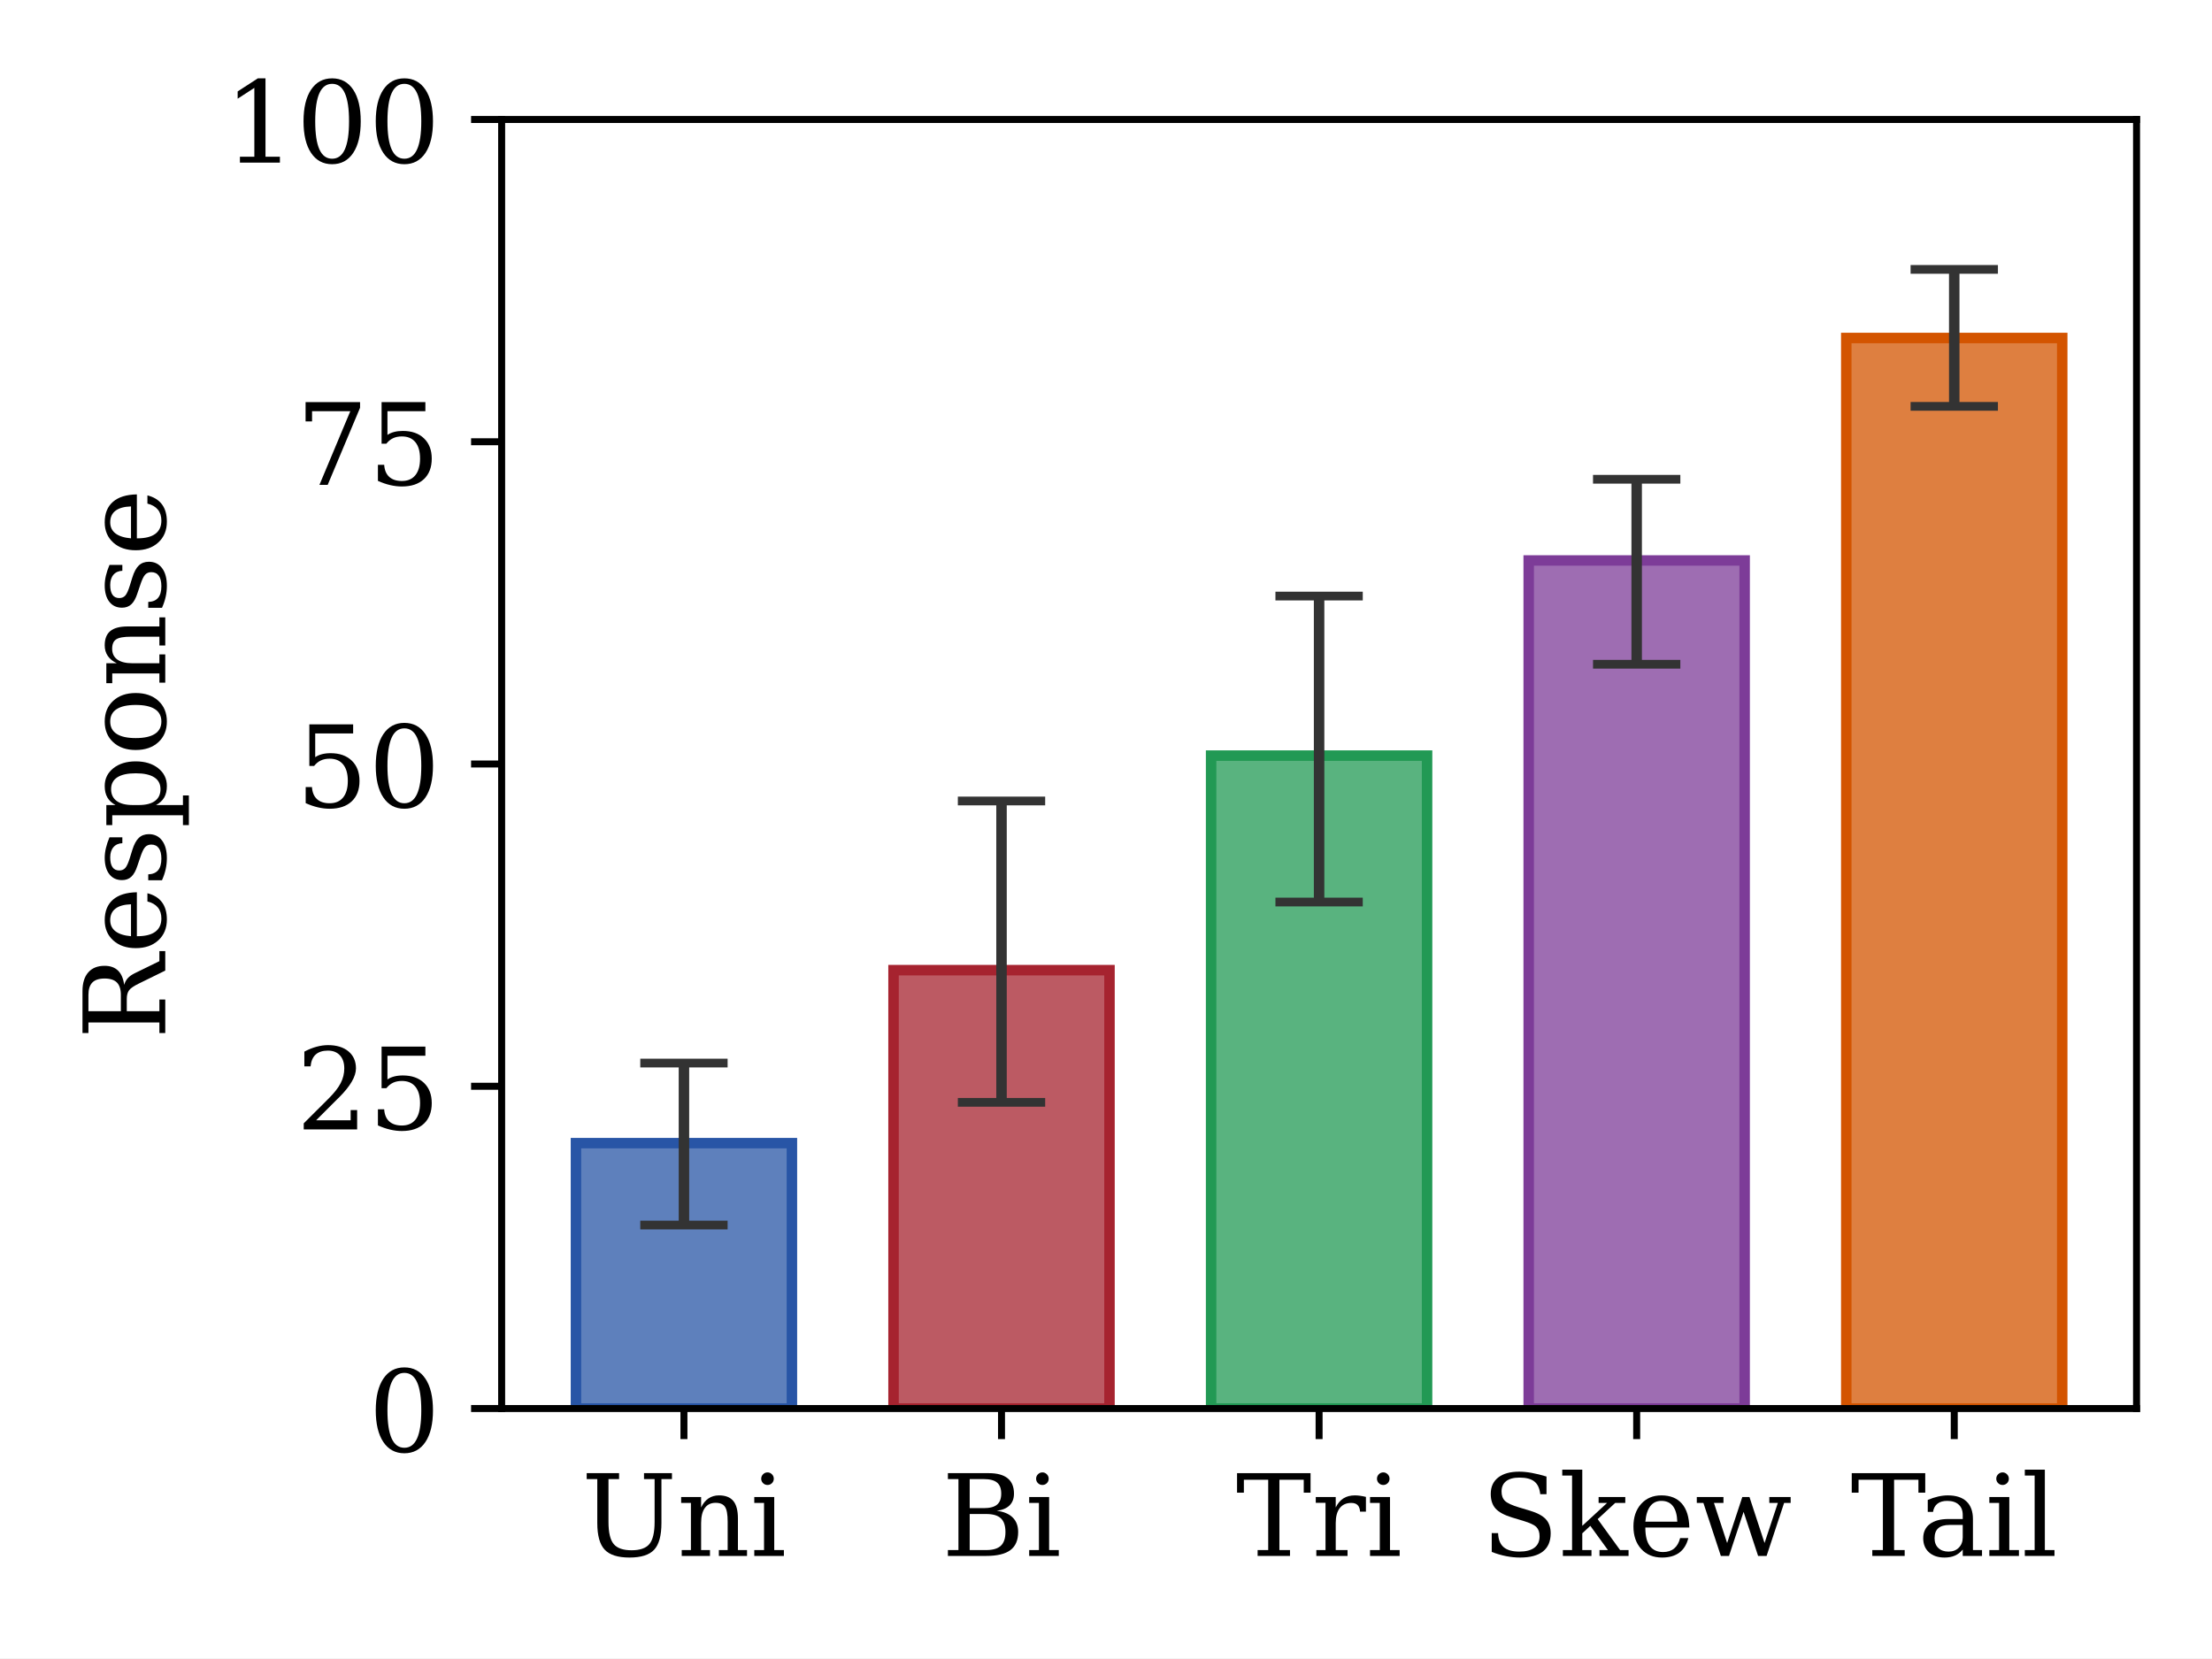
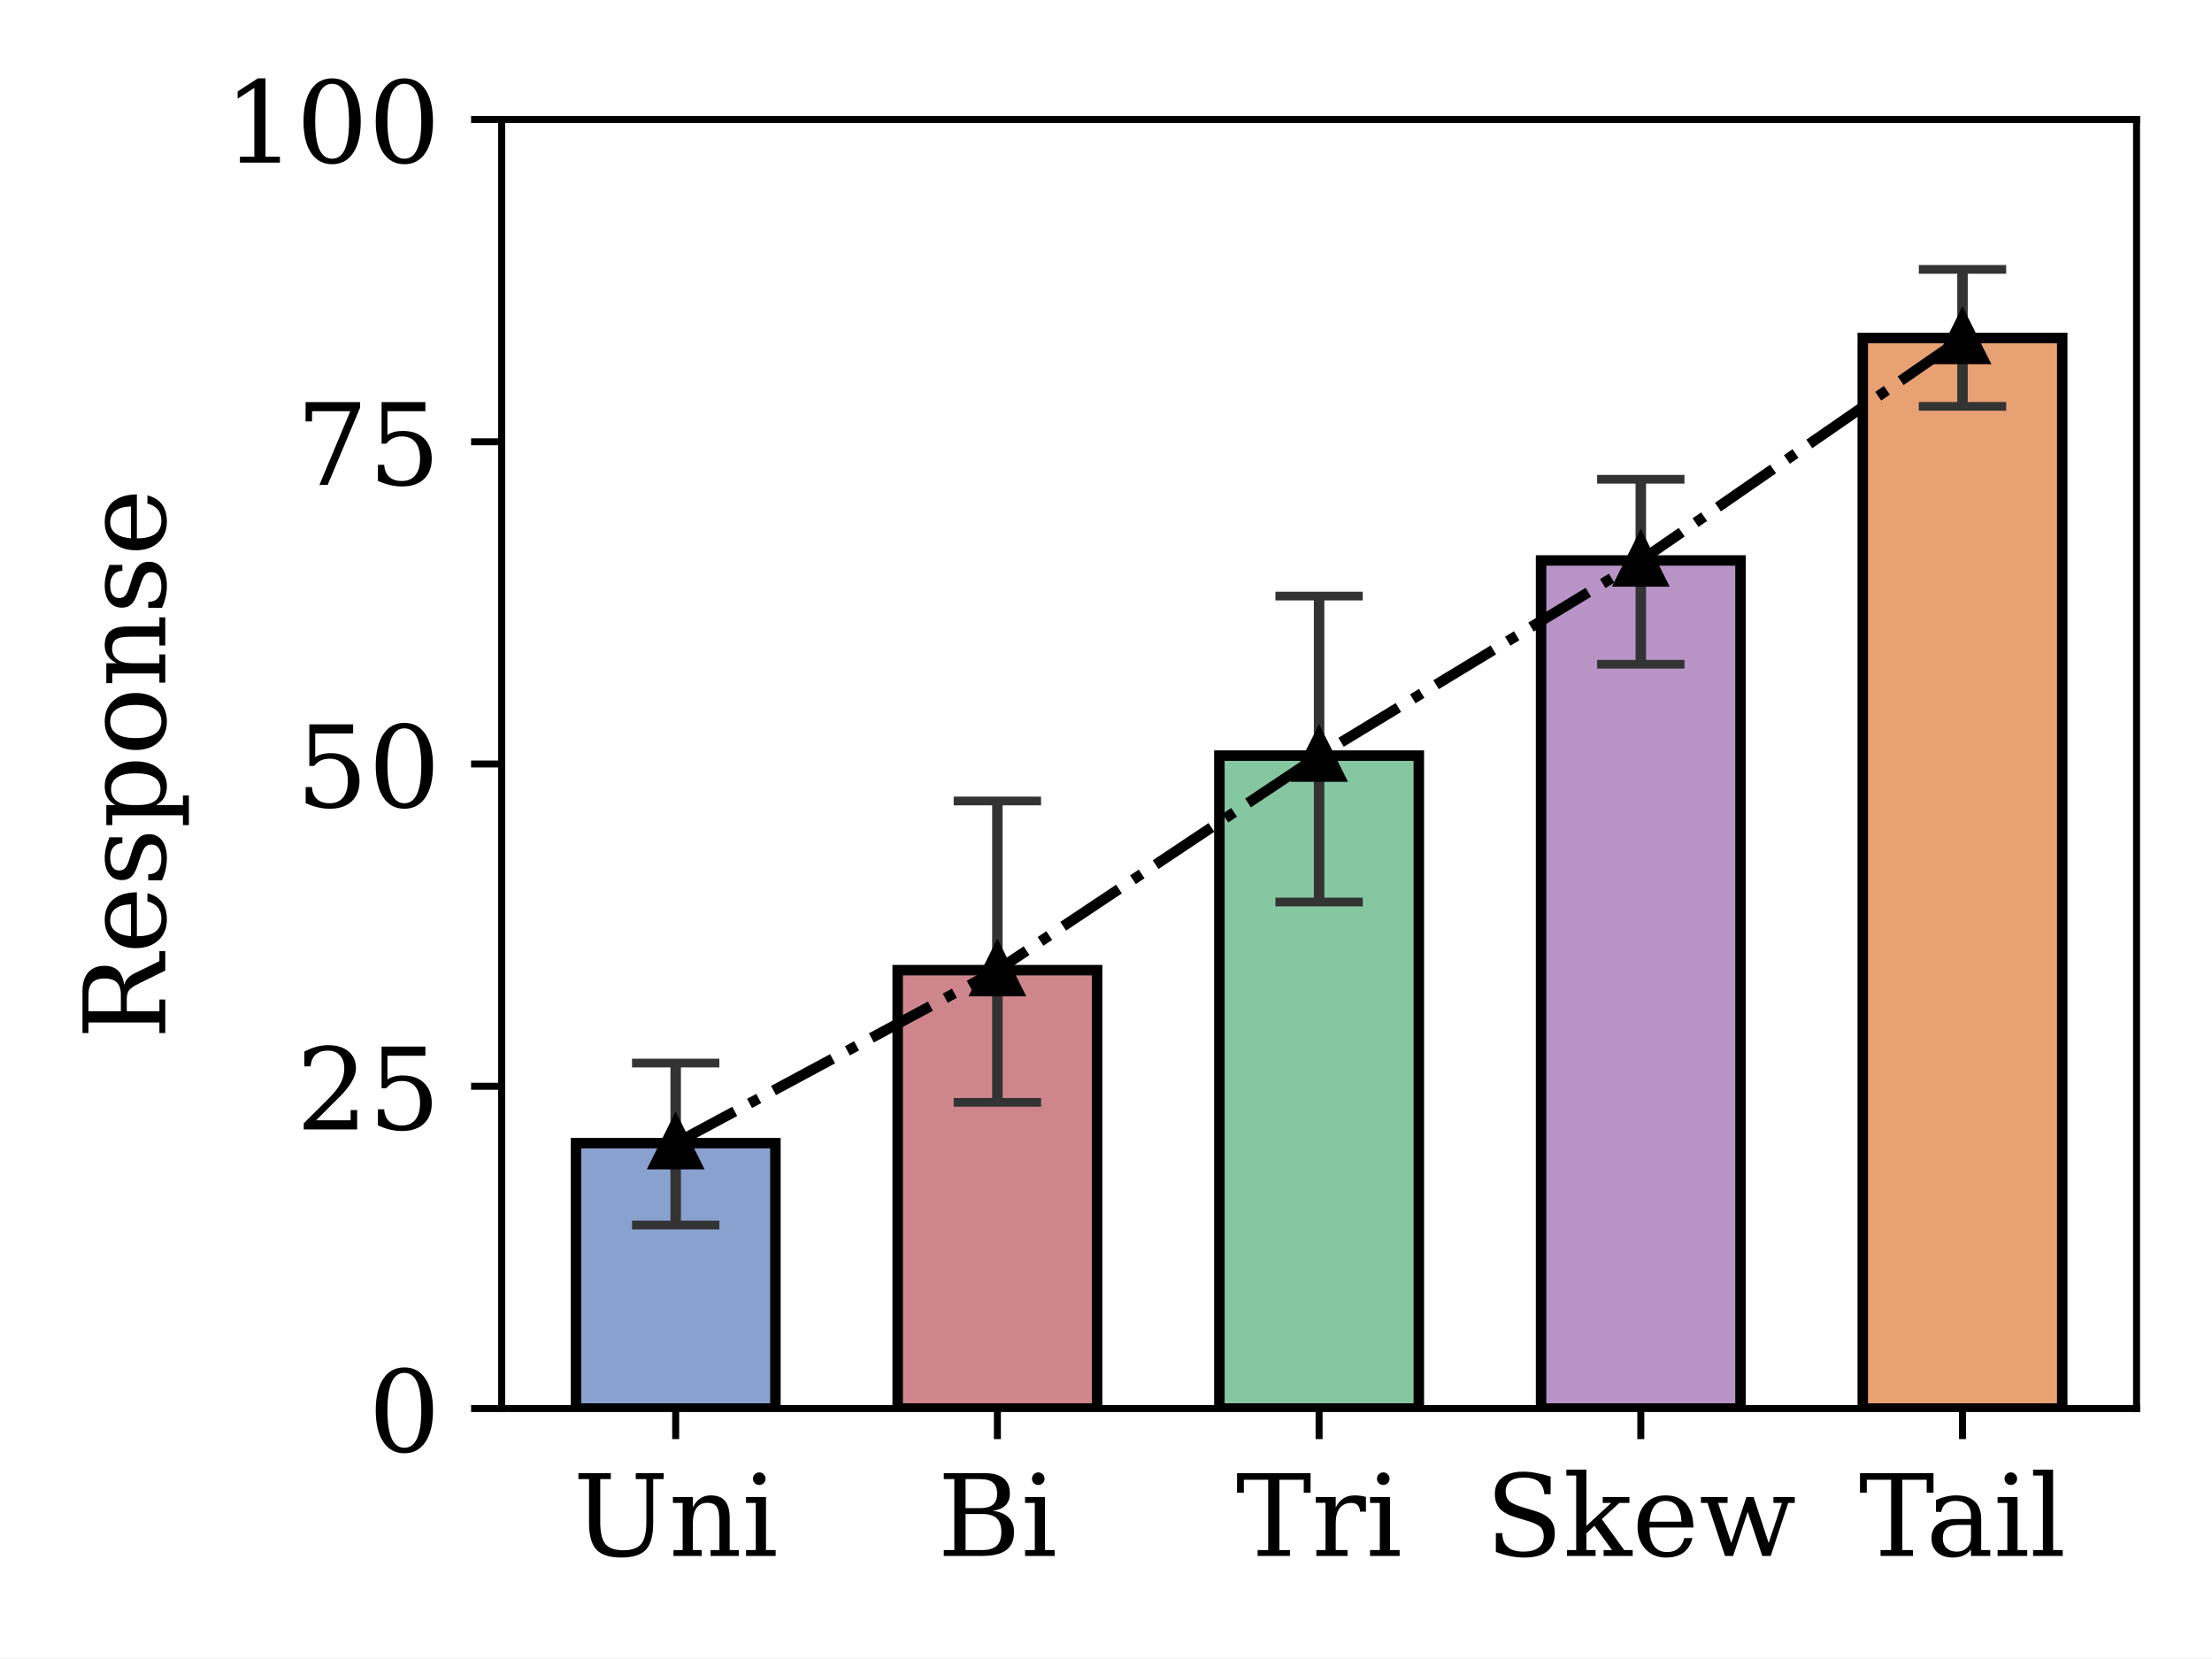
<svg xmlns="http://www.w3.org/2000/svg" xmlns:xlink="http://www.w3.org/1999/xlink" width="253.28pt" height="189.88pt" viewBox="0 0 253.28 189.88" version="1.1">
  <defs>
    <style type="text/css">*{stroke-linejoin: round; stroke-linecap: butt}</style>
  </defs>
  <g id="figure_1">
    <g id="patch_1">
      <path d="M 0 189.88 L 253.28 189.88 L 253.28 0 L 0 0 z " style="fill: #ffffff" />
    </g>
    <g id="axes_1">
      <g id="patch_2">
        <path d="M 57.44 161.28 L 244.64 161.28 L 244.64 13.68 L 57.44 13.68 z " style="fill: #ffffff" />
      </g>
      <g id="matplotlib.axis_1">
        <g id="xtick_1">
          <g id="line2d_1">
            <defs>
-               <path id="ma1fac5313f" d="M 0 0 L 0 3.5 " style="stroke: #000000; stroke-width: 0.8" />
+               <path id="m3ddf08be16" d="M 0 0 L 0 3.5 " style="stroke: #000000; stroke-width: 0.8" />
            </defs>
            <g>
-               <use xlink:href="#ma1fac5313f" x="78.313" y="161.28" style="stroke: #000000; stroke-width: 0.8" />
+               <use xlink:href="#m3ddf08be16" x="77.368" y="161.28" style="stroke: #000000; stroke-width: 0.8" />
            </g>
          </g>
          <g id="text_1">
-             <g transform="translate(66.56906 178.158) scale(0.13 -0.13)">
+             <g transform="translate(65.62454 178.158) scale(0.13 -0.13)">
              <defs>
                <path id="DejaVuSerif-55" d="M 897 4331 L 300 4331 L 300 4666 L 2125 4666 L 2125 4331 L 1528 4331 L 1528 1919 Q 1528 1025 1820 672 Q 2113 319 2828 319 Q 3544 319 3836 672 Q 4128 1025 4128 1919 L 4128 4331 L 3531 4331 L 3531 4666 L 5106 4666 L 5106 4331 L 4513 4331 L 4513 1856 Q 4513 791 4103 350 Q 3694 -91 2713 -91 Q 1731 -91 1314 353 Q 897 797 897 1856 L 897 4331 z " transform="scale(0.015625)" />
                <path id="DejaVuSerif-6e" d="M 263 0 L 263 331 L 781 331 L 781 2988 L 231 2988 L 231 3322 L 1356 3322 L 1356 2731 Q 1516 3069 1770 3241 Q 2025 3413 2363 3413 Q 2913 3413 3172 3097 Q 3431 2781 3431 2113 L 3431 331 L 3944 331 L 3944 0 L 2356 0 L 2356 331 L 2853 331 L 2853 1931 Q 2853 2541 2703 2767 Q 2553 2994 2175 2994 Q 1775 2994 1565 2701 Q 1356 2409 1356 1850 L 1356 331 L 1856 331 L 1856 0 L 263 0 z " transform="scale(0.015625)" />
                <path id="DejaVuSerif-69" d="M 622 4353 Q 622 4497 726 4603 Q 831 4709 978 4709 Q 1122 4709 1226 4603 Q 1331 4497 1331 4353 Q 1331 4206 1228 4103 Q 1125 4000 978 4000 Q 831 4000 726 4103 Q 622 4206 622 4353 z M 1356 331 L 1900 331 L 1900 0 L 231 0 L 231 331 L 781 331 L 781 2988 L 231 2988 L 231 3322 L 1356 3322 L 1356 331 z " transform="scale(0.015625)" />
              </defs>
              <use xlink:href="#DejaVuSerif-55" />
              <use xlink:href="#DejaVuSerif-6e" transform="translate(84.27734 0)" />
              <use xlink:href="#DejaVuSerif-69" transform="translate(148.6816 0)" />
            </g>
          </g>
        </g>
        <g id="xtick_2">
          <g id="line2d_2">
            <g>
-               <use xlink:href="#ma1fac5313f" x="114.676" y="161.28" style="stroke: #000000; stroke-width: 0.8" />
+               <use xlink:href="#m3ddf08be16" x="114.204" y="161.28" style="stroke: #000000; stroke-width: 0.8" />
            </g>
          </g>
          <g id="text_2">
-             <g transform="translate(107.8209 178.158) scale(0.13 -0.13)">
+             <g transform="translate(107.3486 178.158) scale(0.13 -0.13)">
              <defs>
                <path id="DejaVuSerif-42" d="M 1581 331 L 2516 331 Q 3078 331 3337 575 Q 3597 819 3597 1350 Q 3597 1878 3339 2120 Q 3081 2363 2516 2363 L 1581 2363 L 1581 331 z M 1581 2694 L 2375 2694 Q 2888 2694 3123 2891 Q 3359 3088 3359 3513 Q 3359 3941 3123 4136 Q 2888 4331 2375 4331 L 1581 4331 L 1581 2694 z M 353 0 L 353 331 L 947 331 L 947 4331 L 353 4331 L 353 4666 L 2656 4666 Q 3363 4666 3720 4377 Q 4078 4088 4078 3513 Q 4078 3097 3829 2850 Q 3581 2603 3103 2547 Q 3697 2472 4005 2167 Q 4313 1863 4313 1350 Q 4313 656 3875 328 Q 3438 0 2509 0 L 353 0 z " transform="scale(0.015625)" />
              </defs>
              <use xlink:href="#DejaVuSerif-42" />
              <use xlink:href="#DejaVuSerif-69" transform="translate(73.48633 0)" />
            </g>
          </g>
        </g>
        <g id="xtick_3">
          <g id="line2d_3">
            <g>
-               <use xlink:href="#ma1fac5313f" x="151.04" y="161.28" style="stroke: #000000; stroke-width: 0.8" />
+               <use xlink:href="#m3ddf08be16" x="151.04" y="161.28" style="stroke: #000000; stroke-width: 0.8" />
            </g>
          </g>
          <g id="text_3">
            <g transform="translate(141.5185 178.158) scale(0.13 -0.13)">
              <defs>
                <path id="DejaVuSerif-54" d="M 1222 0 L 1222 331 L 1819 331 L 1819 4294 L 447 4294 L 447 3566 L 63 3566 L 63 4666 L 4206 4666 L 4206 3566 L 3822 3566 L 3822 4294 L 2450 4294 L 2450 331 L 3047 331 L 3047 0 L 1222 0 z " transform="scale(0.015625)" />
                <path id="DejaVuSerif-72" d="M 3059 3328 L 3059 2497 L 2728 2497 Q 2713 2744 2591 2866 Q 2469 2988 2234 2988 Q 1809 2988 1582 2694 Q 1356 2400 1356 1850 L 1356 331 L 2022 331 L 2022 0 L 263 0 L 263 331 L 781 331 L 781 2994 L 231 2994 L 231 3322 L 1356 3322 L 1356 2731 Q 1525 3078 1790 3245 Q 2056 3413 2438 3413 Q 2578 3413 2733 3391 Q 2888 3369 3059 3328 z " transform="scale(0.015625)" />
              </defs>
              <use xlink:href="#DejaVuSerif-54" />
              <use xlink:href="#DejaVuSerif-72" transform="translate(66.69922 0)" />
              <use xlink:href="#DejaVuSerif-69" transform="translate(114.502 0)" />
            </g>
          </g>
        </g>
        <g id="xtick_4">
          <g id="line2d_4">
            <g>
-               <use xlink:href="#ma1fac5313f" x="187.404" y="161.28" style="stroke: #000000; stroke-width: 0.8" />
+               <use xlink:href="#m3ddf08be16" x="187.876" y="161.28" style="stroke: #000000; stroke-width: 0.8" />
            </g>
          </g>
          <g id="text_4">
-             <g transform="translate(169.6018 178.158) scale(0.13 -0.13)">
+             <g transform="translate(170.074 178.158) scale(0.13 -0.13)">
              <defs>
                <path id="DejaVuSerif-53" d="M 594 225 L 594 1288 L 953 1284 Q 969 753 1261 498 Q 1553 244 2150 244 Q 2706 244 2998 464 Q 3291 684 3291 1106 Q 3291 1444 3114 1625 Q 2938 1806 2369 1978 L 1753 2163 Q 1084 2366 811 2669 Q 538 2972 538 3500 Q 538 4094 959 4422 Q 1381 4750 2144 4750 Q 2469 4750 2856 4679 Q 3244 4609 3681 4475 L 3681 3481 L 3328 3481 Q 3275 3975 2998 4195 Q 2722 4416 2156 4416 Q 1663 4416 1405 4214 Q 1147 4013 1147 3628 Q 1147 3294 1340 3103 Q 1534 2913 2163 2725 L 2741 2553 Q 3375 2363 3645 2067 Q 3916 1772 3916 1275 Q 3916 597 3481 253 Q 3047 -91 2188 -91 Q 1803 -91 1404 -12 Q 1006 66 594 225 z " transform="scale(0.015625)" />
                <path id="DejaVuSerif-6b" d="M 1831 0 L 219 0 L 219 331 L 738 331 L 738 4531 L 184 4531 L 184 4863 L 1313 4863 L 1313 1697 L 2713 2988 L 2234 2988 L 2234 3322 L 3738 3322 L 3738 2988 L 3169 2988 L 2181 2075 L 3444 331 L 3922 331 L 3922 0 L 2284 0 L 2284 331 L 2759 331 L 1766 1697 L 1313 1275 L 1313 331 L 1831 331 L 1831 0 z " transform="scale(0.015625)" />
                <path id="DejaVuSerif-65" d="M 3469 1600 L 991 1600 L 991 1575 Q 991 903 1244 561 Q 1497 219 1991 219 Q 2369 219 2611 417 Q 2853 616 2950 1006 L 3413 1006 Q 3275 459 2904 184 Q 2534 -91 1931 -91 Q 1203 -91 761 389 Q 319 869 319 1663 Q 319 2450 753 2931 Q 1188 3413 1894 3413 Q 2647 3413 3050 2948 Q 3453 2484 3469 1600 z M 2791 1931 Q 2772 2513 2545 2808 Q 2319 3103 1894 3103 Q 1497 3103 1269 2806 Q 1041 2509 991 1931 L 2791 1931 z " transform="scale(0.015625)" />
                <path id="DejaVuSerif-77" d="M 3072 3322 L 3922 728 L 4672 2988 L 4191 2988 L 4191 3322 L 5394 3322 L 5394 2988 L 5025 2988 L 4038 0 L 3559 0 L 2741 2484 L 1919 0 L 1459 0 L 475 2988 L 103 2988 L 103 3322 L 1606 3322 L 1606 2988 L 1069 2988 L 1813 728 L 2669 3322 L 3072 3322 z " transform="scale(0.015625)" />
              </defs>
              <use xlink:href="#DejaVuSerif-53" />
              <use xlink:href="#DejaVuSerif-6b" transform="translate(68.50586 0)" />
              <use xlink:href="#DejaVuSerif-65" transform="translate(129.1016 0)" />
              <use xlink:href="#DejaVuSerif-77" transform="translate(188.2812 0)" />
            </g>
          </g>
        </g>
        <g id="xtick_5">
          <g id="line2d_5">
            <g>
-               <use xlink:href="#ma1fac5313f" x="223.767" y="161.28" style="stroke: #000000; stroke-width: 0.8" />
+               <use xlink:href="#m3ddf08be16" x="224.712" y="161.28" style="stroke: #000000; stroke-width: 0.8" />
            </g>
          </g>
          <g id="text_5">
-             <g transform="translate(211.9017 178.158) scale(0.13 -0.13)">
+             <g transform="translate(212.8462 178.158) scale(0.13 -0.13)">
              <defs>
                <path id="DejaVuSerif-61" d="M 2547 1044 L 2547 1747 L 1806 1747 Q 1378 1747 1168 1562 Q 959 1378 959 997 Q 959 650 1171 447 Q 1384 244 1747 244 Q 2106 244 2326 466 Q 2547 688 2547 1044 z M 3122 2075 L 3122 331 L 3634 331 L 3634 0 L 2547 0 L 2547 359 Q 2356 128 2106 18 Q 1856 -91 1522 -91 Q 969 -91 644 203 Q 319 497 319 997 Q 319 1513 691 1797 Q 1063 2081 1741 2081 L 2547 2081 L 2547 2309 Q 2547 2688 2317 2895 Q 2088 3103 1672 3103 Q 1328 3103 1125 2947 Q 922 2791 872 2484 L 575 2484 L 575 3156 Q 875 3284 1158 3348 Q 1441 3413 1709 3413 Q 2400 3413 2761 3070 Q 3122 2728 3122 2075 z " transform="scale(0.015625)" />
                <path id="DejaVuSerif-6c" d="M 1313 331 L 1856 331 L 1856 0 L 184 0 L 184 331 L 738 331 L 738 4531 L 184 4531 L 184 4863 L 1313 4863 L 1313 331 z " transform="scale(0.015625)" />
              </defs>
              <use xlink:href="#DejaVuSerif-54" />
              <use xlink:href="#DejaVuSerif-61" transform="translate(58.94922 0)" />
              <use xlink:href="#DejaVuSerif-69" transform="translate(118.5684 0)" />
              <use xlink:href="#DejaVuSerif-6c" transform="translate(150.5508 0)" />
            </g>
          </g>
        </g>
      </g>
      <g id="matplotlib.axis_2">
        <g id="ytick_1">
          <g id="line2d_6">
            <defs>
-               <path id="m20b80a4c20" d="M 0 0 L -3.5 0 " style="stroke: #000000; stroke-width: 0.8" />
+               <path id="m4fdf385afe" d="M 0 0 L -3.5 0 " style="stroke: #000000; stroke-width: 0.8" />
            </defs>
            <g>
-               <use xlink:href="#m20b80a4c20" x="57.44" y="161.28" style="stroke: #000000; stroke-width: 0.8" />
+               <use xlink:href="#m4fdf385afe" x="57.44" y="161.28" style="stroke: #000000; stroke-width: 0.8" />
            </g>
          </g>
          <g id="text_6">
            <g transform="translate(42.16875 166.219) scale(0.13 -0.13)">
              <defs>
                <path id="DejaVuSerif-30" d="M 2034 219 Q 2513 219 2750 744 Q 2988 1269 2988 2328 Q 2988 3391 2750 3916 Q 2513 4441 2034 4441 Q 1556 4441 1318 3916 Q 1081 3391 1081 2328 Q 1081 1269 1318 744 Q 1556 219 2034 219 z M 2034 -91 Q 1275 -91 848 546 Q 422 1184 422 2328 Q 422 3475 848 4112 Q 1275 4750 2034 4750 Q 2797 4750 3222 4112 Q 3647 3475 3647 2328 Q 3647 1184 3222 546 Q 2797 -91 2034 -91 z " transform="scale(0.015625)" />
              </defs>
              <use xlink:href="#DejaVuSerif-30" />
            </g>
          </g>
        </g>
        <g id="ytick_2">
          <g id="line2d_7">
            <g>
-               <use xlink:href="#m20b80a4c20" x="57.44" y="124.38" style="stroke: #000000; stroke-width: 0.8" />
+               <use xlink:href="#m4fdf385afe" x="57.44" y="124.38" style="stroke: #000000; stroke-width: 0.8" />
            </g>
          </g>
          <g id="text_7">
            <g transform="translate(33.8975 129.319) scale(0.13 -0.13)">
              <defs>
                <path id="DejaVuSerif-32" d="M 819 3553 L 469 3553 L 469 4384 Q 803 4563 1142 4656 Q 1481 4750 1806 4750 Q 2534 4750 2956 4397 Q 3378 4044 3378 3438 Q 3378 2753 2422 1800 Q 2347 1728 2309 1691 L 1131 513 L 3078 513 L 3078 1088 L 3444 1088 L 3444 0 L 434 0 L 434 341 L 1850 1753 Q 2319 2222 2519 2614 Q 2719 3006 2719 3438 Q 2719 3909 2473 4175 Q 2228 4441 1797 4441 Q 1350 4441 1106 4219 Q 863 3997 819 3553 z " transform="scale(0.015625)" />
                <path id="DejaVuSerif-35" d="M 3219 4666 L 3219 4153 L 1081 4153 L 1081 2816 Q 1244 2928 1461 2984 Q 1678 3041 1947 3041 Q 2703 3041 3140 2622 Q 3578 2203 3578 1478 Q 3578 738 3136 323 Q 2694 -91 1894 -91 Q 1572 -91 1234 -12 Q 897 66 544 225 L 544 1131 L 897 1131 Q 925 688 1179 453 Q 1434 219 1894 219 Q 2388 219 2653 544 Q 2919 869 2919 1478 Q 2919 2084 2655 2407 Q 2391 2731 1894 2731 Q 1613 2731 1398 2631 Q 1184 2531 1019 2322 L 750 2322 L 750 4666 L 3219 4666 z " transform="scale(0.015625)" />
              </defs>
              <use xlink:href="#DejaVuSerif-32" />
              <use xlink:href="#DejaVuSerif-35" transform="translate(63.62305 0)" />
            </g>
          </g>
        </g>
        <g id="ytick_3">
          <g id="line2d_8">
            <g>
-               <use xlink:href="#m20b80a4c20" x="57.44" y="87.48" style="stroke: #000000; stroke-width: 0.8" />
+               <use xlink:href="#m4fdf385afe" x="57.44" y="87.48" style="stroke: #000000; stroke-width: 0.8" />
            </g>
          </g>
          <g id="text_8">
            <g transform="translate(33.8975 92.41898) scale(0.13 -0.13)">
              <use xlink:href="#DejaVuSerif-35" />
              <use xlink:href="#DejaVuSerif-30" transform="translate(63.62305 0)" />
            </g>
          </g>
        </g>
        <g id="ytick_4">
          <g id="line2d_9">
            <g>
-               <use xlink:href="#m20b80a4c20" x="57.44" y="50.58" style="stroke: #000000; stroke-width: 0.8" />
+               <use xlink:href="#m4fdf385afe" x="57.44" y="50.58" style="stroke: #000000; stroke-width: 0.8" />
            </g>
          </g>
          <g id="text_9">
            <g transform="translate(33.8975 55.51898) scale(0.13 -0.13)">
              <defs>
                <path id="DejaVuSerif-37" d="M 3609 4347 L 1784 0 L 1319 0 L 3059 4153 L 903 4153 L 903 3578 L 538 3578 L 538 4666 L 3609 4666 L 3609 4347 z " transform="scale(0.015625)" />
              </defs>
              <use xlink:href="#DejaVuSerif-37" />
              <use xlink:href="#DejaVuSerif-35" transform="translate(63.62305 0)" />
            </g>
          </g>
        </g>
        <g id="ytick_5">
          <g id="line2d_10">
            <g>
-               <use xlink:href="#m20b80a4c20" x="57.44" y="13.68" style="stroke: #000000; stroke-width: 0.8" />
+               <use xlink:href="#m4fdf385afe" x="57.44" y="13.68" style="stroke: #000000; stroke-width: 0.8" />
            </g>
          </g>
          <g id="text_10">
            <g transform="translate(25.62625 18.61898) scale(0.13 -0.13)">
              <defs>
                <path id="DejaVuSerif-31" d="M 909 0 L 909 331 L 1722 331 L 1722 4213 L 781 3603 L 781 4013 L 1919 4750 L 2350 4750 L 2350 331 L 3163 331 L 3163 0 L 909 0 z " transform="scale(0.015625)" />
              </defs>
              <use xlink:href="#DejaVuSerif-31" />
              <use xlink:href="#DejaVuSerif-30" transform="translate(63.62305 0)" />
              <use xlink:href="#DejaVuSerif-30" transform="translate(127.2461 0)" />
            </g>
          </g>
        </g>
        <g id="text_11">
          <g transform="translate(18.92266 118.9999) rotate(-90) scale(0.13 -0.13)">
            <defs>
              <path id="DejaVuSerif-52" d="M 3066 2316 Q 3284 2256 3442 2114 Q 3600 1972 3725 1716 L 4403 331 L 4972 331 L 4972 0 L 3872 0 L 3144 1484 Q 2934 1916 2759 2042 Q 2584 2169 2278 2169 L 1581 2169 L 1581 331 L 2241 331 L 2241 0 L 353 0 L 353 331 L 947 331 L 947 4331 L 353 4331 L 353 4666 L 2719 4666 Q 3400 4666 3770 4341 Q 4141 4016 4141 3419 Q 4141 2938 3870 2661 Q 3600 2384 3066 2316 z M 1581 2503 L 2503 2503 Q 2975 2503 3200 2726 Q 3425 2950 3425 3419 Q 3425 3888 3200 4109 Q 2975 4331 2503 4331 L 1581 4331 L 1581 2503 z " transform="scale(0.015625)" />
              <path id="DejaVuSerif-73" d="M 359 184 L 359 959 L 691 959 Q 703 588 923 403 Q 1144 219 1575 219 Q 1963 219 2166 364 Q 2369 509 2369 788 Q 2369 1006 2220 1140 Q 2072 1275 1594 1428 L 1178 1569 Q 750 1706 558 1912 Q 366 2119 366 2438 Q 366 2894 700 3153 Q 1034 3413 1625 3413 Q 1888 3413 2178 3344 Q 2469 3275 2778 3144 L 2778 2419 L 2447 2419 Q 2434 2741 2221 2922 Q 2009 3103 1644 3103 Q 1281 3103 1095 2975 Q 909 2847 909 2591 Q 909 2381 1050 2254 Q 1191 2128 1613 1997 L 2069 1856 Q 2541 1709 2748 1489 Q 2956 1269 2956 922 Q 2956 450 2595 179 Q 2234 -91 1600 -91 Q 1278 -91 972 -22 Q 666 47 359 184 z " transform="scale(0.015625)" />
              <path id="DejaVuSerif-70" d="M 1313 1825 L 1313 1497 Q 1313 897 1542 583 Q 1772 269 2209 269 Q 2650 269 2876 622 Q 3103 975 3103 1663 Q 3103 2353 2876 2703 Q 2650 3053 2209 3053 Q 1772 3053 1542 2737 Q 1313 2422 1313 1825 z M 738 2988 L 184 2988 L 184 3322 L 1313 3322 L 1313 2803 Q 1481 3116 1742 3264 Q 2003 3413 2388 3413 Q 3000 3413 3387 2928 Q 3775 2444 3775 1663 Q 3775 881 3387 395 Q 3000 -91 2388 -91 Q 2003 -91 1742 57 Q 1481 206 1313 519 L 1313 -997 L 1856 -997 L 1856 -1331 L 184 -1331 L 184 -997 L 738 -997 L 738 2988 z " transform="scale(0.015625)" />
              <path id="DejaVuSerif-6f" d="M 1925 219 Q 2388 219 2623 584 Q 2859 950 2859 1663 Q 2859 2375 2623 2739 Q 2388 3103 1925 3103 Q 1463 3103 1227 2739 Q 991 2375 991 1663 Q 991 950 1228 584 Q 1466 219 1925 219 z M 1925 -91 Q 1200 -91 759 389 Q 319 869 319 1663 Q 319 2456 758 2934 Q 1197 3413 1925 3413 Q 2653 3413 3092 2934 Q 3531 2456 3531 1663 Q 3531 869 3092 389 Q 2653 -91 1925 -91 z " transform="scale(0.015625)" />
            </defs>
            <use xlink:href="#DejaVuSerif-52" />
            <use xlink:href="#DejaVuSerif-65" transform="translate(75.29297 0)" />
            <use xlink:href="#DejaVuSerif-73" transform="translate(134.4727 0)" />
            <use xlink:href="#DejaVuSerif-70" transform="translate(185.791 0)" />
            <use xlink:href="#DejaVuSerif-6f" transform="translate(249.8047 0)" />
            <use xlink:href="#DejaVuSerif-6e" transform="translate(310.0098 0)" />
            <use xlink:href="#DejaVuSerif-73" transform="translate(374.4141 0)" />
            <use xlink:href="#DejaVuSerif-65" transform="translate(425.7324 0)" />
          </g>
        </g>
      </g>
      <g id="patch_3">
-         <path d="M 65.949 161.28 L 90.676 161.28 L 90.676 130.892 L 65.949 130.892 z " clip-path="url(#p34bcd2e1c8)" style="fill: #2855a6; fill-opacity: 0.75; stroke: #2855a6; stroke-width: 1.2; stroke-linejoin: miter" />
+         <path d="M 65.949 161.28 L 88.787 161.28 L 88.787 130.892 L 65.949 130.892 z " clip-path="url(#p3d4410b83a)" style="fill: #2855a6; fill-opacity: 0.55; stroke: #000000; stroke-width: 1.2; stroke-linejoin: miter" />
      </g>
      <g id="patch_4">
-         <path d="M 102.313 161.28 L 127.04 161.28 L 127.04 111.083 L 102.313 111.083 z " clip-path="url(#p34bcd2e1c8)" style="fill: #a6232f; fill-opacity: 0.75; stroke: #a6232f; stroke-width: 1.2; stroke-linejoin: miter" />
+         <path d="M 102.785 161.28 L 125.623 161.28 L 125.623 111.083 L 102.785 111.083 z " clip-path="url(#p3d4410b83a)" style="fill: #a6232f; fill-opacity: 0.55; stroke: #000000; stroke-width: 1.2; stroke-linejoin: miter" />
      </g>
      <g id="patch_5">
-         <path d="M 138.676 161.28 L 163.404 161.28 L 163.404 86.522 L 138.676 86.522 z " clip-path="url(#p34bcd2e1c8)" style="fill: #229954; fill-opacity: 0.75; stroke: #229954; stroke-width: 1.2; stroke-linejoin: miter" />
+         <path d="M 139.621 161.28 L 162.459 161.28 L 162.459 86.522 L 139.621 86.522 z " clip-path="url(#p3d4410b83a)" style="fill: #229954; fill-opacity: 0.55; stroke: #000000; stroke-width: 1.2; stroke-linejoin: miter" />
      </g>
      <g id="patch_6">
-         <path d="M 175.04 161.28 L 199.767 161.28 L 199.767 64.175 L 175.04 64.175 z " clip-path="url(#p34bcd2e1c8)" style="fill: #7d3c98; fill-opacity: 0.75; stroke: #7d3c98; stroke-width: 1.2; stroke-linejoin: miter" />
+         <path d="M 176.457 161.28 L 199.295 161.28 L 199.295 64.175 L 176.457 64.175 z " clip-path="url(#p3d4410b83a)" style="fill: #7d3c98; fill-opacity: 0.55; stroke: #000000; stroke-width: 1.2; stroke-linejoin: miter" />
      </g>
      <g id="patch_7">
-         <path d="M 211.404 161.28 L 236.131 161.28 L 236.131 38.7 L 211.404 38.7 z " clip-path="url(#p34bcd2e1c8)" style="fill: #d35400; fill-opacity: 0.75; stroke: #d35400; stroke-width: 1.2; stroke-linejoin: miter" />
+         <path d="M 213.293 161.28 L 236.131 161.28 L 236.131 38.7 L 213.293 38.7 z " clip-path="url(#p3d4410b83a)" style="fill: #d35400; fill-opacity: 0.55; stroke: #000000; stroke-width: 1.2; stroke-linejoin: miter" />
      </g>
      <g id="patch_8">
        <path d="M 57.44 161.28 L 57.44 13.68 " style="fill: none; stroke: #000000; stroke-width: 0.8; stroke-linejoin: miter; stroke-linecap: square" />
      </g>
      <g id="patch_9">
        <path d="M 244.64 161.28 L 244.64 13.68 " style="fill: none; stroke: #000000; stroke-width: 0.8; stroke-linejoin: miter; stroke-linecap: square" />
      </g>
      <g id="patch_10">
        <path d="M 57.44 161.28 L 244.64 161.28 " style="fill: none; stroke: #000000; stroke-width: 0.8; stroke-linejoin: miter; stroke-linecap: square" />
      </g>
      <g id="patch_11">
        <path d="M 57.44 13.68 L 244.64 13.68 " style="fill: none; stroke: #000000; stroke-width: 0.8; stroke-linejoin: miter; stroke-linecap: square" />
      </g>
      <g id="LineCollection_1">
-         <path d="M 78.313 140.271 L 78.313 121.724 " clip-path="url(#p34bcd2e1c8)" style="fill: none; stroke: #333333; stroke-width: 1.2" />
-         <path d="M 114.676 126.223 L 114.676 91.717 " clip-path="url(#p34bcd2e1c8)" style="fill: none; stroke: #333333; stroke-width: 1.2" />
-         <path d="M 151.04 103.281 L 151.04 68.248 " clip-path="url(#p34bcd2e1c8)" style="fill: none; stroke: #333333; stroke-width: 1.2" />
-         <path d="M 187.404 76.059 L 187.404 54.88 " clip-path="url(#p34bcd2e1c8)" style="fill: none; stroke: #333333; stroke-width: 1.2" />
-         <path d="M 223.767 46.531 L 223.767 30.847 " clip-path="url(#p34bcd2e1c8)" style="fill: none; stroke: #333333; stroke-width: 1.2" />
+         <path d="M 77.368 140.271 L 77.368 121.724 " clip-path="url(#p3d4410b83a)" style="fill: none; stroke: #333333; stroke-width: 1.2" />
+         <path d="M 114.204 126.223 L 114.204 91.717 " clip-path="url(#p3d4410b83a)" style="fill: none; stroke: #333333; stroke-width: 1.2" />
+         <path d="M 151.04 103.281 L 151.04 68.248 " clip-path="url(#p3d4410b83a)" style="fill: none; stroke: #333333; stroke-width: 1.2" />
+         <path d="M 187.876 76.059 L 187.876 54.88 " clip-path="url(#p3d4410b83a)" style="fill: none; stroke: #333333; stroke-width: 1.2" />
+         <path d="M 224.712 46.531 L 224.712 30.847 " clip-path="url(#p3d4410b83a)" style="fill: none; stroke: #333333; stroke-width: 1.2" />
      </g>
      <g id="line2d_11">
        <defs>
-           <path id="mbfda61c776" d="M 5 0 L -5 -0 " style="stroke: #333333" />
+           <path id="m1d0199ff93" d="M 5 0 L -5 -0 " style="stroke: #333333" />
        </defs>
-         <g clip-path="url(#p34bcd2e1c8)">
-           <use xlink:href="#mbfda61c776" x="78.313" y="140.271" style="fill: #333333; stroke: #333333" />
-           <use xlink:href="#mbfda61c776" x="114.676" y="126.223" style="fill: #333333; stroke: #333333" />
-           <use xlink:href="#mbfda61c776" x="151.04" y="103.281" style="fill: #333333; stroke: #333333" />
-           <use xlink:href="#mbfda61c776" x="187.404" y="76.059" style="fill: #333333; stroke: #333333" />
-           <use xlink:href="#mbfda61c776" x="223.767" y="46.531" style="fill: #333333; stroke: #333333" />
+         <g clip-path="url(#p3d4410b83a)">
+           <use xlink:href="#m1d0199ff93" x="77.368" y="140.271" style="fill: #333333; stroke: #333333" />
+           <use xlink:href="#m1d0199ff93" x="114.204" y="126.223" style="fill: #333333; stroke: #333333" />
+           <use xlink:href="#m1d0199ff93" x="151.04" y="103.281" style="fill: #333333; stroke: #333333" />
+           <use xlink:href="#m1d0199ff93" x="187.876" y="76.059" style="fill: #333333; stroke: #333333" />
+           <use xlink:href="#m1d0199ff93" x="224.712" y="46.531" style="fill: #333333; stroke: #333333" />
        </g>
      </g>
      <g id="line2d_12">
-         <g clip-path="url(#p34bcd2e1c8)">
-           <use xlink:href="#mbfda61c776" x="78.313" y="121.724" style="fill: #333333; stroke: #333333" />
-           <use xlink:href="#mbfda61c776" x="114.676" y="91.717" style="fill: #333333; stroke: #333333" />
-           <use xlink:href="#mbfda61c776" x="151.04" y="68.248" style="fill: #333333; stroke: #333333" />
-           <use xlink:href="#mbfda61c776" x="187.404" y="54.88" style="fill: #333333; stroke: #333333" />
-           <use xlink:href="#mbfda61c776" x="223.767" y="30.847" style="fill: #333333; stroke: #333333" />
+         <g clip-path="url(#p3d4410b83a)">
+           <use xlink:href="#m1d0199ff93" x="77.368" y="121.724" style="fill: #333333; stroke: #333333" />
+           <use xlink:href="#m1d0199ff93" x="114.204" y="91.717" style="fill: #333333; stroke: #333333" />
+           <use xlink:href="#m1d0199ff93" x="151.04" y="68.248" style="fill: #333333; stroke: #333333" />
+           <use xlink:href="#m1d0199ff93" x="187.876" y="54.88" style="fill: #333333; stroke: #333333" />
+           <use xlink:href="#m1d0199ff93" x="224.712" y="30.847" style="fill: #333333; stroke: #333333" />
+         </g>
+       </g>
+       <g id="line2d_13">
+         <path d="M 77.368 130.892 L 114.204 111.083 L 151.04 86.522 L 187.876 64.175 L 224.712 38.7 " clip-path="url(#p3d4410b83a)" style="fill: none; stroke-dasharray: 7.68,1.92,1.2,1.92; stroke-dashoffset: 0; stroke: #000000; stroke-width: 1.2" />
+         <defs>
+           <path id="mf97930ab4c" d="M 0 -2.5 L -2.5 2.5 L 2.5 2.5 z " style="stroke: #000000; stroke-linejoin: miter" />
+         </defs>
+         <g clip-path="url(#p3d4410b83a)">
+           <use xlink:href="#mf97930ab4c" x="77.368" y="130.892" style="stroke: #000000; stroke-linejoin: miter" />
+           <use xlink:href="#mf97930ab4c" x="114.204" y="111.083" style="stroke: #000000; stroke-linejoin: miter" />
+           <use xlink:href="#mf97930ab4c" x="151.04" y="86.522" style="stroke: #000000; stroke-linejoin: miter" />
+           <use xlink:href="#mf97930ab4c" x="187.876" y="64.175" style="stroke: #000000; stroke-linejoin: miter" />
+           <use xlink:href="#mf97930ab4c" x="224.712" y="38.7" style="stroke: #000000; stroke-linejoin: miter" />
        </g>
      </g>
    </g>
  </g>
  <defs>
-     <clipPath id="p34bcd2e1c8">
+     <clipPath id="p3d4410b83a">
      <rect x="57.44" y="13.68" width="187.2" height="147.6" />
    </clipPath>
  </defs>
</svg>
